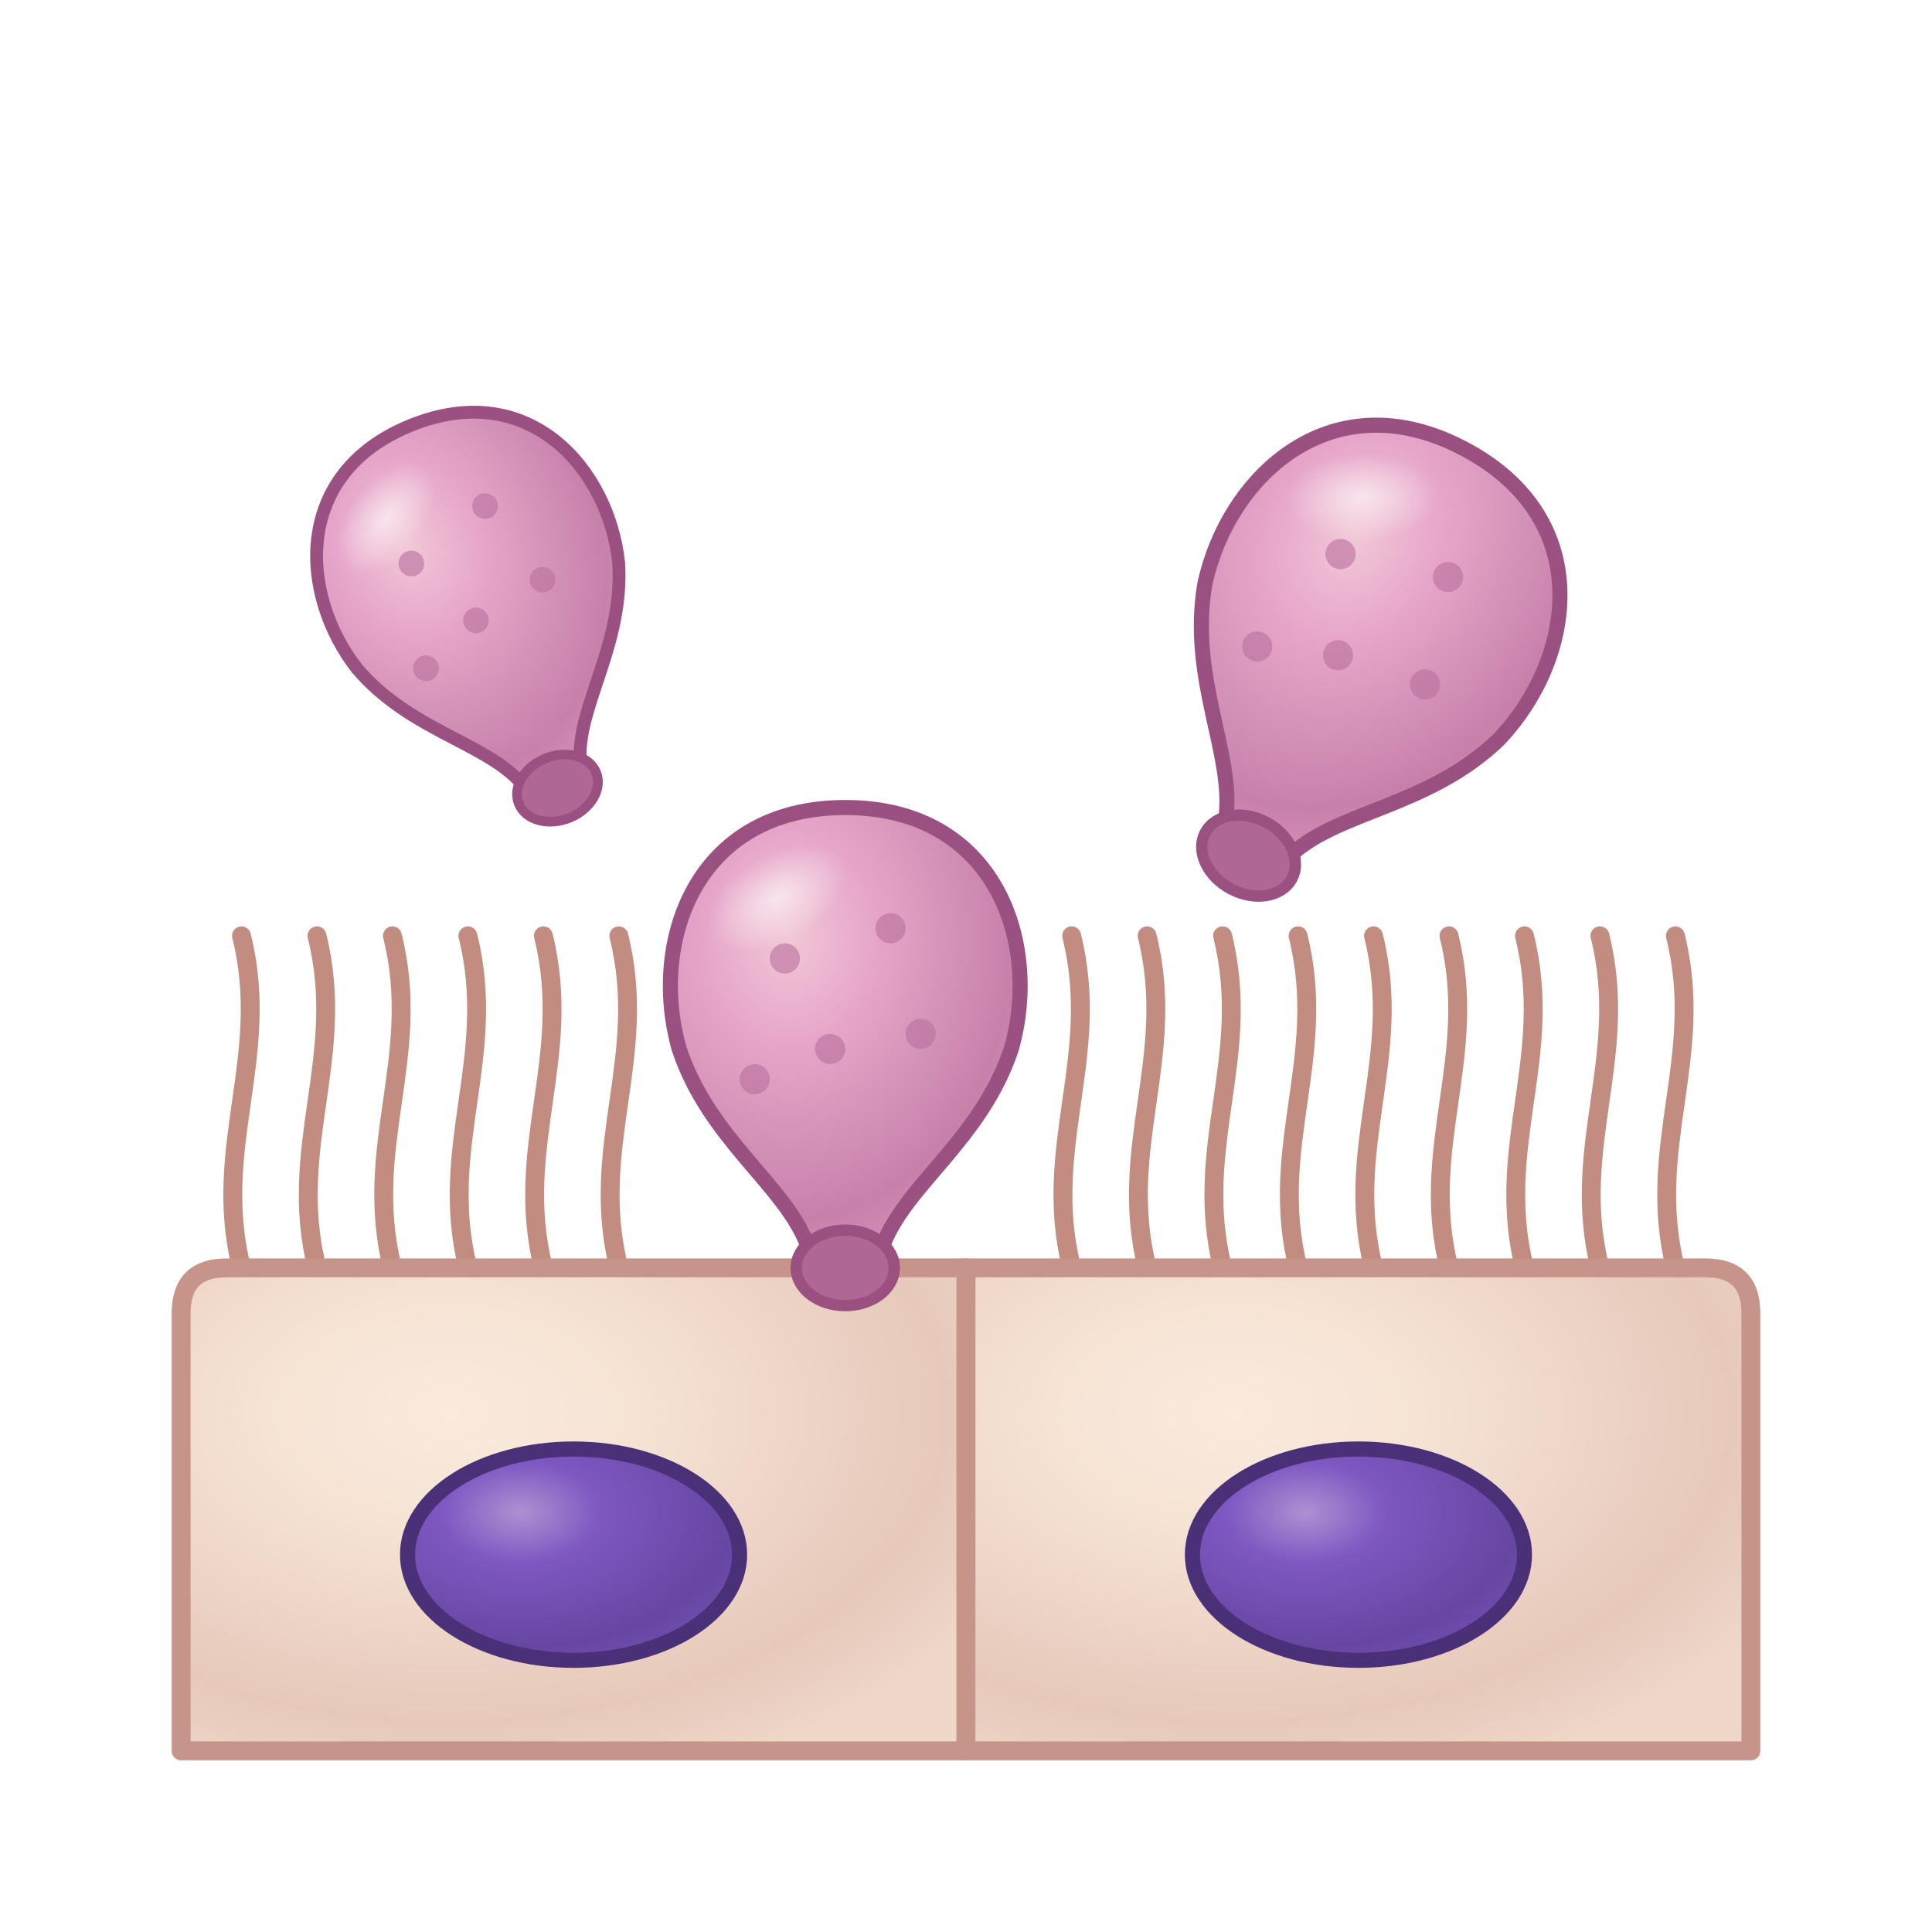
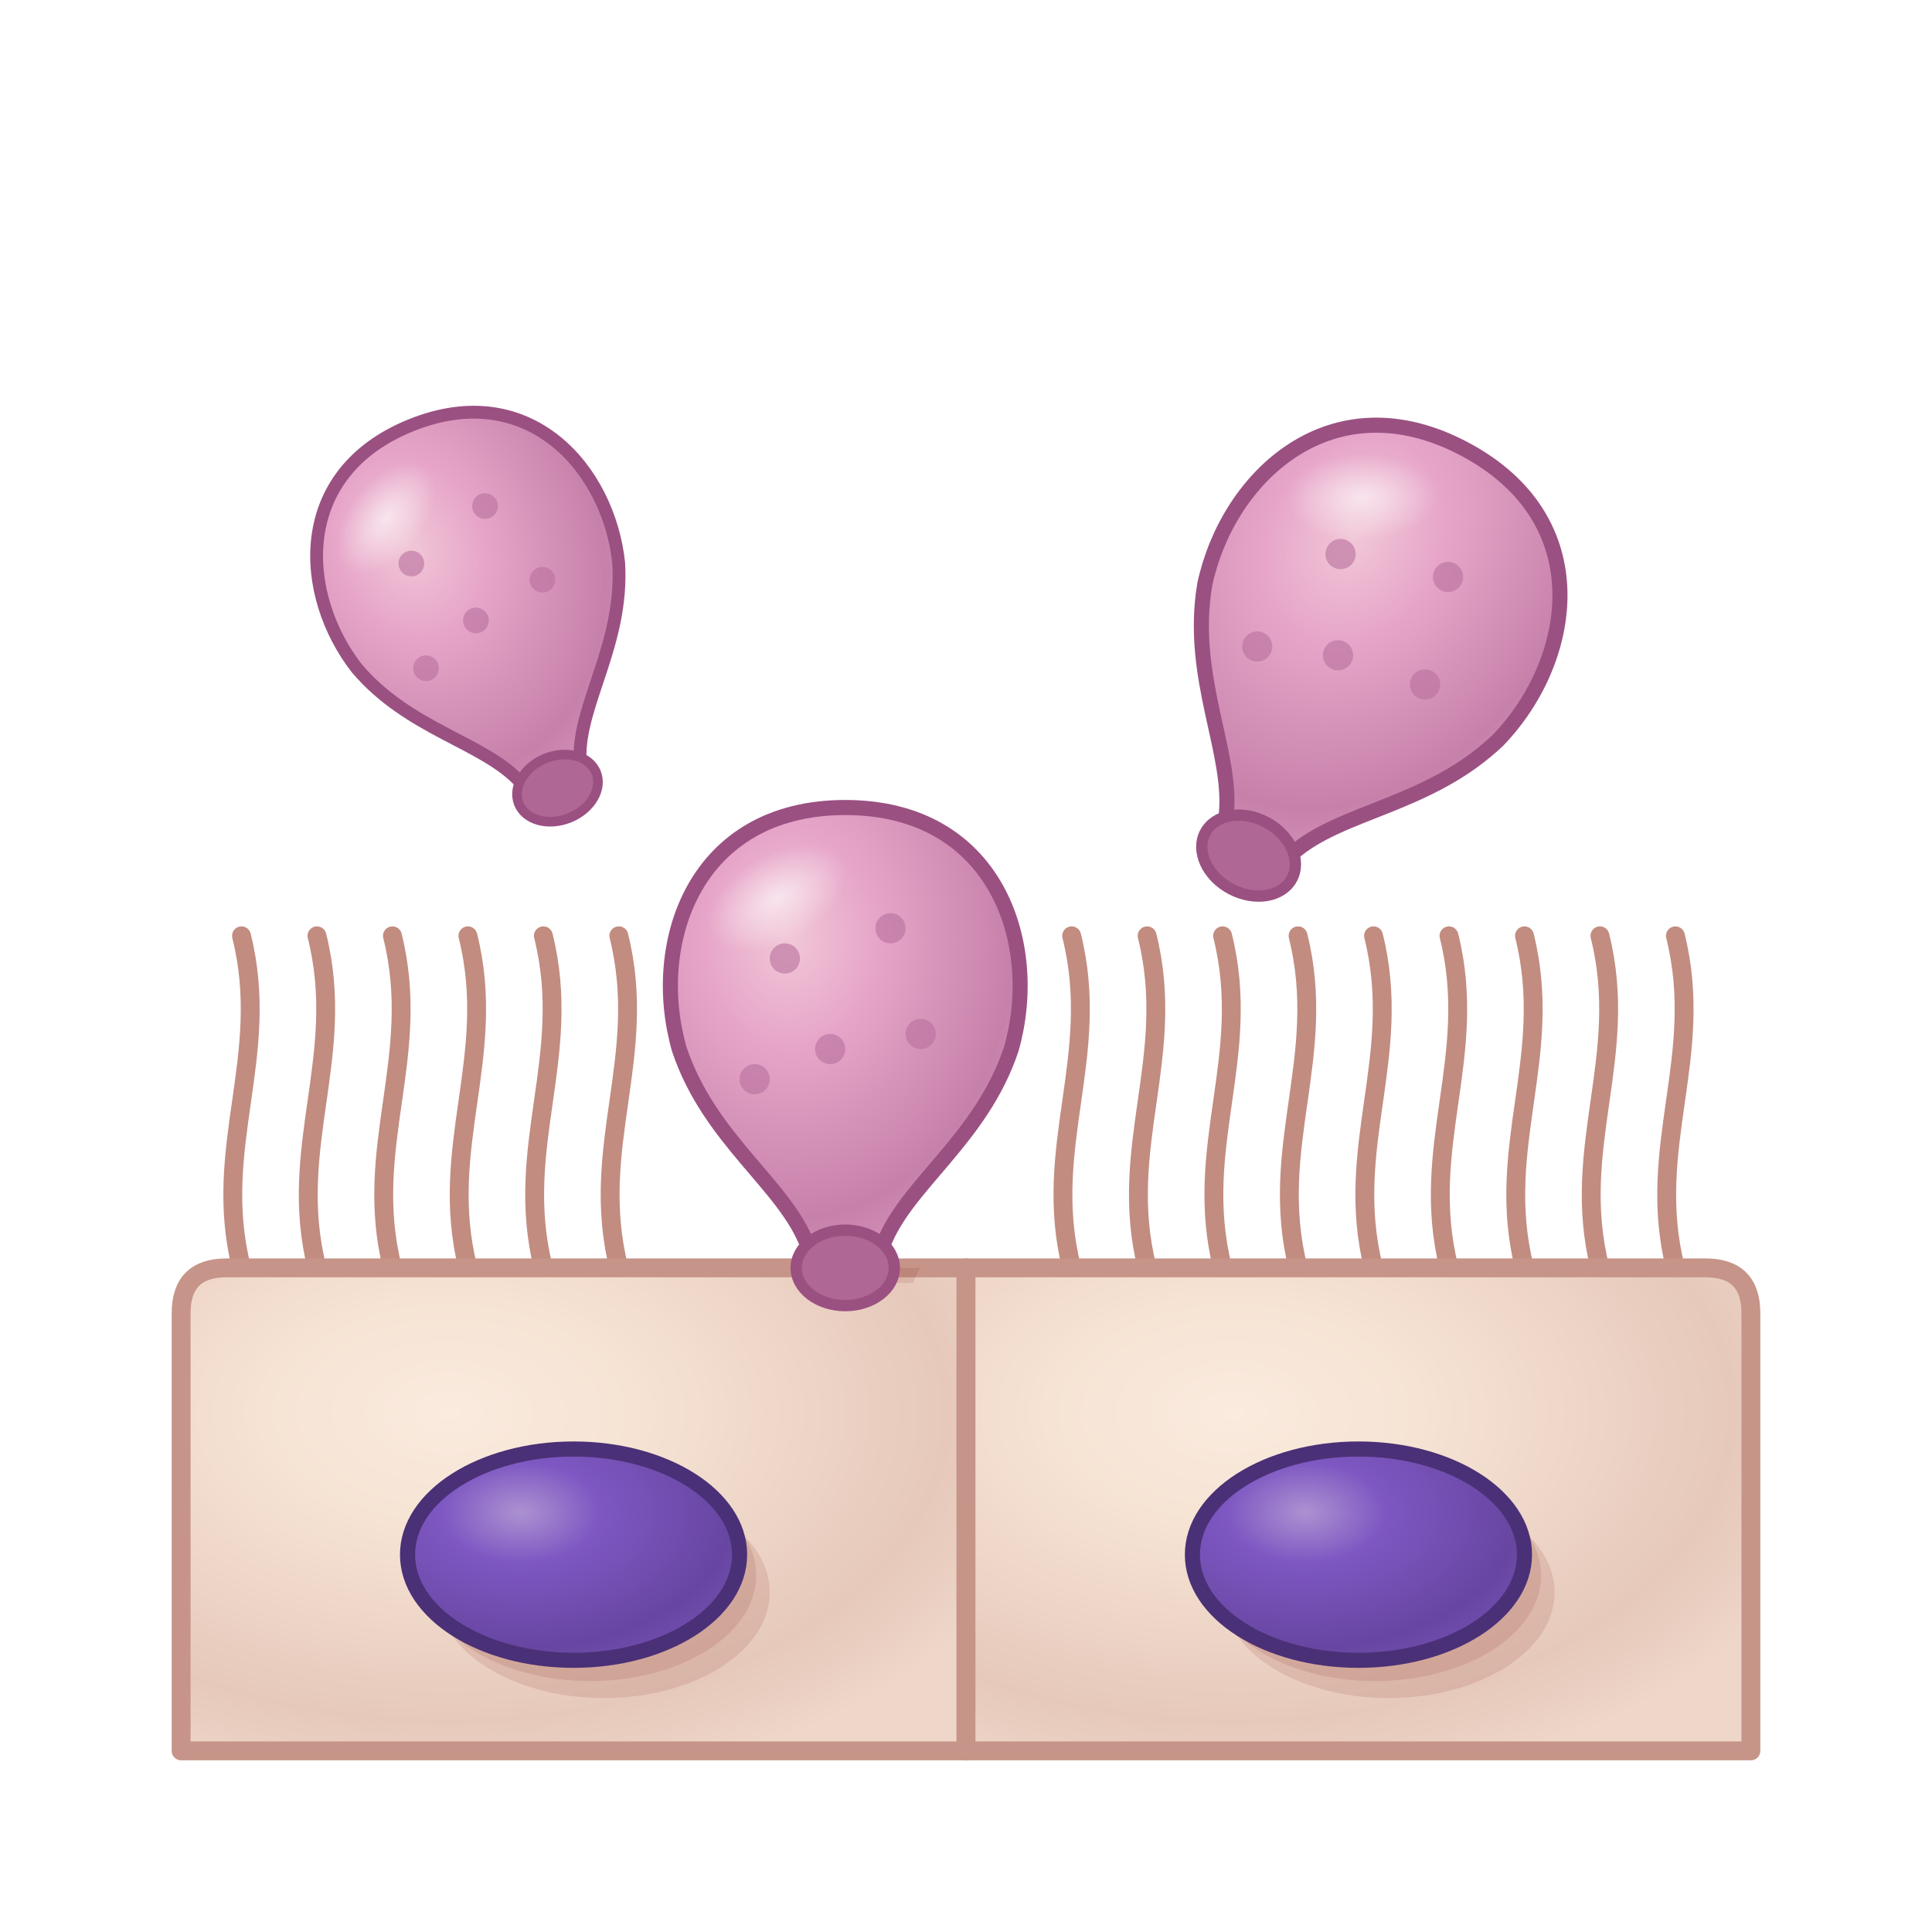
<svg xmlns="http://www.w3.org/2000/svg" viewBox="0 0 256 256" width="256" height="256" role="img" aria-labelledby="mycoplasma-title">
  <defs>
    <radialGradient id="mycoplasma-body" cx="0.34" cy="0.3" r="0.8">
      <stop offset="0" stop-color="#f1c7d7" />
      <stop offset="0.3" stop-color="#E7A6C9" />
      <stop offset="0.8" stop-color="#c681aa" />
      <stop offset="1" stop-color="#d693ba" />
    </radialGradient>
    <radialGradient id="mycoplasma-host" cx="0.34" cy="0.3" r="0.8">
      <stop offset="0" stop-color="#faebde" />
      <stop offset="0.3" stop-color="#F6E3D4" />
      <stop offset="0.8" stop-color="#e6c9bb" />
      <stop offset="1" stop-color="#eed6c8" />
    </radialGradient>
    <radialGradient id="mycoplasma-nucleus" cx="0.34" cy="0.3" r="0.8">
      <stop offset="0" stop-color="#ac91d1" />
      <stop offset="0.3" stop-color="#7E57C2" />
      <stop offset="0.8" stop-color="#6746a1" />
      <stop offset="1" stop-color="#734fb2" />
    </radialGradient>
    <radialGradient id="mycoplasma-gloss">
      <stop offset="0" stop-color="#fff" stop-opacity="0.62" />
      <stop offset="1" stop-color="#fff" stop-opacity="0" />
    </radialGradient>
+     <clipPath id="mycoplasma-on-cells">
+       <path d="M24 232L24 174Q24 168 30 168L128 168L128 232Z" />
+       <path d="M128 232L128 168L226 168Q232 168 232 174L232 232Z" />
+     </clipPath>
  </defs>
  <path d="M32 168C28 152 36 140 32 124M42 168C38 152 46 140 42 124M52 168C48 152 56 140 52 124M62 168C58 152 66 140 62 124M72 168C68 152 76 140 72 124M82 168C78 152 86 140 82 124M142 168C138 152 146 140 142 124M152 168C148 152 156 140 152 124M162 168C158 152 166 140 162 124M172 168C168 152 176 140 172 124M182 168C178 152 186 140 182 124M192 168C188 152 196 140 192 124M202 168C198 152 206 140 202 124M212 168C208 152 216 140 212 124M222 168C218 152 226 140 222 124" fill="none" stroke="#c28c80" stroke-width="2.5" stroke-linecap="round" />
  <path d="M24 232L24 174Q24 168 30 168L128 168L128 232Z" fill="url(#mycoplasma-host)" stroke="#c69488" stroke-width="2.5" stroke-linejoin="round" />
  <path d="M128 232L128 168L226 168Q232 168 232 174L232 232Z" fill="url(#mycoplasma-host)" stroke="#c69488" stroke-width="2.5" stroke-linejoin="round" />
+   <g clip-path="url(#mycoplasma-on-cells)">
+     <g transform="translate(2.2 2.75)">
+       <ellipse cx="76" cy="206" rx="22" ry="14" fill="#862921" opacity="0.13" />
+     </g>
+     <g transform="translate(4 5)">
+       <ellipse cx="76" cy="206" rx="22" ry="14" fill="#862921" opacity="0.13" />
+     </g>
+     <g transform="translate(2.2 2.75)">
+       <ellipse cx="180" cy="206" rx="22" ry="14" fill="#862921" opacity="0.13" />
+     </g>
+     <g transform="translate(4 5)">
+       <ellipse cx="180" cy="206" rx="22" ry="14" fill="#862921" opacity="0.13" />
+     </g>
+     <g transform="translate(2.2 2.75)">
+       <path d="M0 -30C20 -30 26 -12 22 2C18 14 8 20 5 28L-5 28C-8 20 -18 14 -22 2C-26 -12 -20 -30 0 -30Z" transform="translate(112 137) rotate(0) scale(1)" fill="#862921" opacity="0.13" />
+     </g>
+     <g transform="translate(4 5)">
+       <path d="M0 -30C20 -30 26 -12 22 2C18 14 8 20 5 28L-5 28C-8 20 -18 14 -22 2C-26 -12 -20 -30 0 -30Z" transform="translate(112 137) rotate(0) scale(1)" fill="#862921" opacity="0.13" />
+     </g>
+     <g transform="translate(2.2 2.75)">
+       <path d="M0 -30C20 -30 26 -12 22 2C18 14 8 20 5 28L-5 28C-8 20 -18 14 -22 2C-26 -12 -20 -30 0 -30Z" transform="translate(180 86) rotate(28) scale(1)" fill="#862921" opacity="0.13" />
+     </g>
+     <g transform="translate(4 5)">
+       <path d="M0 -30C20 -30 26 -12 22 2C18 14 8 20 5 28L-5 28C-8 20 -18 14 -22 2C-26 -12 -20 -30 0 -30Z" transform="translate(180 86) rotate(28) scale(1)" fill="#862921" opacity="0.13" />
+     </g>
+     <g transform="translate(2.2 2.75)">
+       <path d="M0 -30C20 -30 26 -12 22 2C18 14 8 20 5 28L-5 28C-8 20 -18 14 -22 2C-26 -12 -20 -30 0 -30Z" transform="translate(64 80) rotate(-22) scale(0.85)" fill="#862921" opacity="0.13" />
+     </g>
+     <g transform="translate(4 5)">
+       <path d="M0 -30C20 -30 26 -12 22 2C18 14 8 20 5 28L-5 28C-8 20 -18 14 -22 2C-26 -12 -20 -30 0 -30Z" transform="translate(64 80) rotate(-22) scale(0.85)" fill="#862921" opacity="0.13" />
+     </g>
+   </g>
  <ellipse cx="76" cy="206" rx="22" ry="14" fill="url(#mycoplasma-nucleus)" stroke="#4a3076" stroke-width="2" />
  <ellipse cx="180" cy="206" rx="22" ry="14" fill="url(#mycoplasma-nucleus)" stroke="#4a3076" stroke-width="2" />
  <g transform="translate(112 137) rotate(0) scale(1)">
    <path d="M0 -30C20 -30 26 -12 22 2C18 14 8 20 5 28L-5 28C-8 20 -18 14 -22 2C-26 -12 -20 -30 0 -30Z" fill="url(#mycoplasma-body)" stroke="#9b5082" stroke-width="2" />
    <circle cx="-8" cy="-10" r="2" fill="#b7709c" opacity="0.6" />
    <circle cx="6" cy="-14" r="2" fill="#b7709c" opacity="0.6" />
    <circle cx="-2" cy="2" r="2" fill="#b7709c" opacity="0.6" />
    <circle cx="10" cy="0" r="2" fill="#b7709c" opacity="0.6" />
    <circle cx="-12" cy="6" r="2" fill="#b7709c" opacity="0.6" />
    <ellipse cy="31" rx="6.5" ry="5" fill="#af6795" stroke="#9b5082" stroke-width="1.5" />
    <ellipse cx="-9" cy="-18" rx="10" ry="5.8" transform="rotate(-30 -9 -18)" fill="url(#mycoplasma-gloss)" />
  </g>
  <g transform="translate(180 86) rotate(28) scale(1)">
    <path d="M0 -30C20 -30 26 -12 22 2C18 14 8 20 5 28L-5 28C-8 20 -18 14 -22 2C-26 -12 -20 -30 0 -30Z" fill="url(#mycoplasma-body)" stroke="#9b5082" stroke-width="2" />
    <circle cx="-8" cy="-10" r="2" fill="#b7709c" opacity="0.6" />
    <circle cx="6" cy="-14" r="2" fill="#b7709c" opacity="0.6" />
    <circle cx="-2" cy="2" r="2" fill="#b7709c" opacity="0.6" />
    <circle cx="10" cy="0" r="2" fill="#b7709c" opacity="0.6" />
    <circle cx="-12" cy="6" r="2" fill="#b7709c" opacity="0.6" />
    <ellipse cy="31" rx="6.5" ry="5" fill="#af6795" stroke="#9b5082" stroke-width="1.5" />
    <ellipse cx="-9" cy="-18" rx="10" ry="5.8" transform="rotate(-30 -9 -18)" fill="url(#mycoplasma-gloss)" />
  </g>
  <g transform="translate(64 80) rotate(-22) scale(0.85)">
    <path d="M0 -30C20 -30 26 -12 22 2C18 14 8 20 5 28L-5 28C-8 20 -18 14 -22 2C-26 -12 -20 -30 0 -30Z" fill="url(#mycoplasma-body)" stroke="#9b5082" stroke-width="2" />
    <circle cx="-8" cy="-10" r="2" fill="#b7709c" opacity="0.6" />
    <circle cx="6" cy="-14" r="2" fill="#b7709c" opacity="0.6" />
    <circle cx="-2" cy="2" r="2" fill="#b7709c" opacity="0.6" />
    <circle cx="10" cy="0" r="2" fill="#b7709c" opacity="0.6" />
    <circle cx="-12" cy="6" r="2" fill="#b7709c" opacity="0.6" />
    <ellipse cy="31" rx="6.5" ry="5" fill="#af6795" stroke="#9b5082" stroke-width="1.5" />
    <ellipse cx="-9" cy="-18" rx="10" ry="5.8" transform="rotate(-30 -9 -18)" fill="url(#mycoplasma-gloss)" />
  </g>
</svg>
